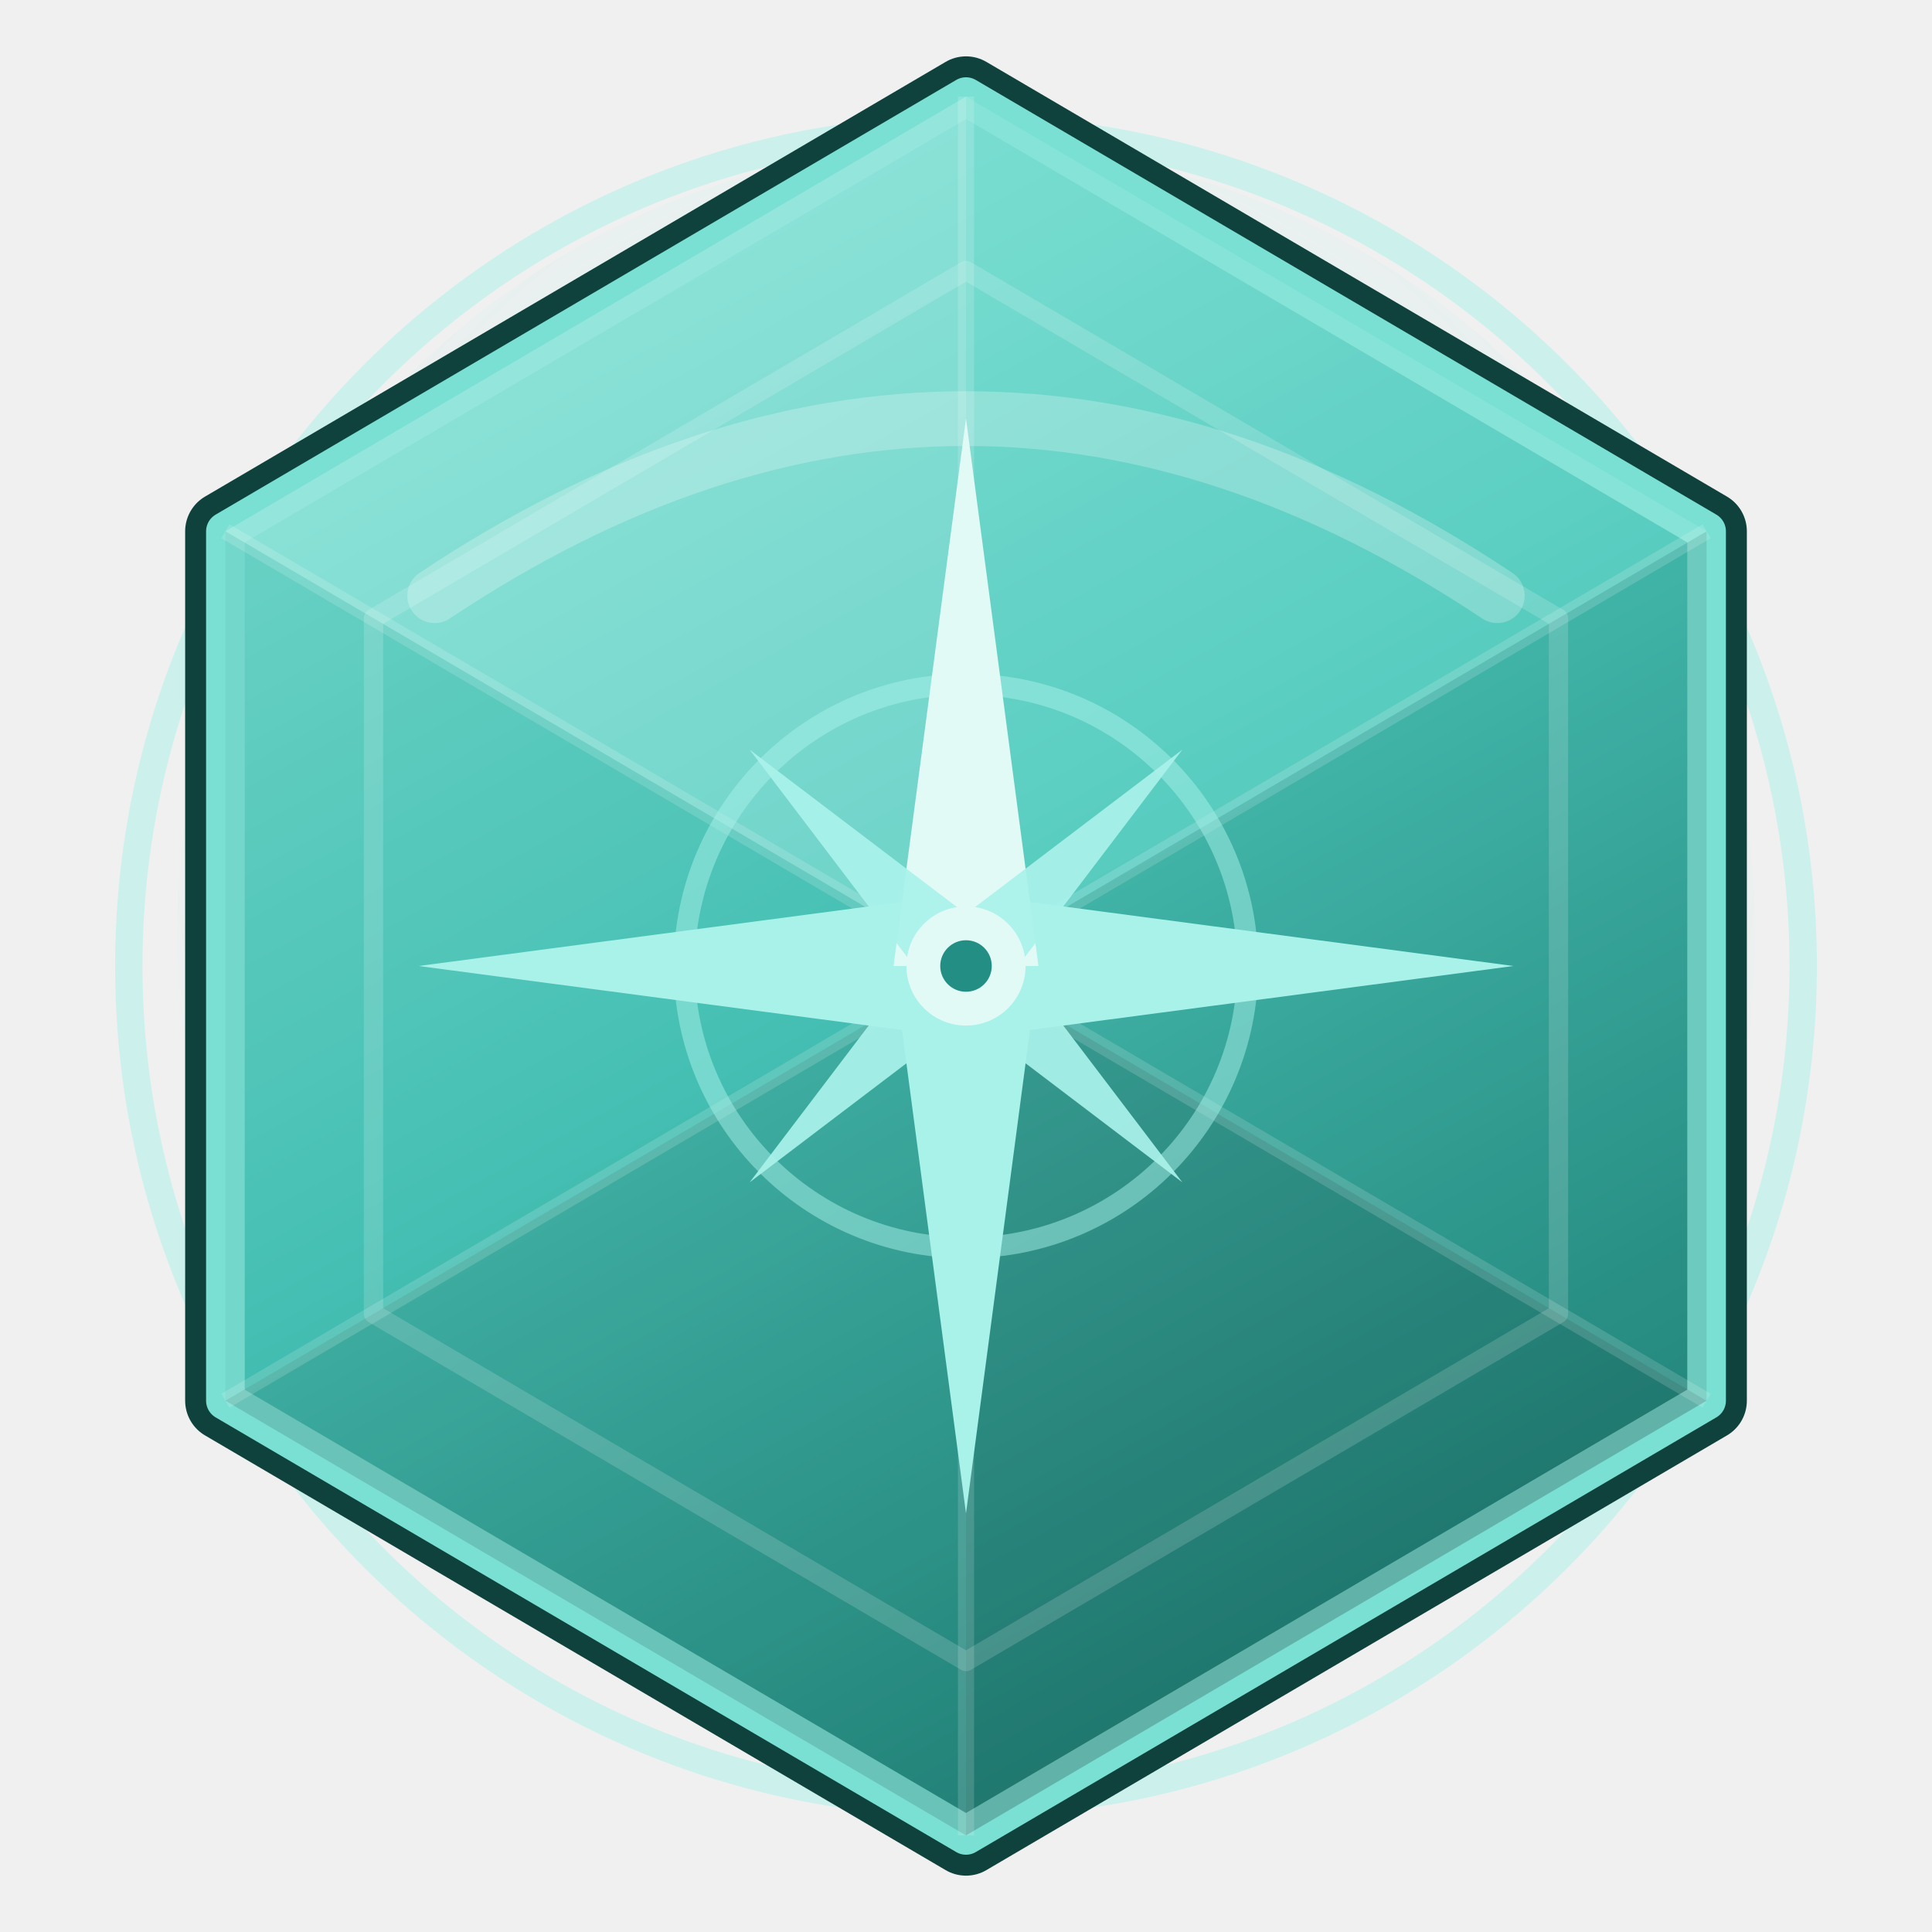
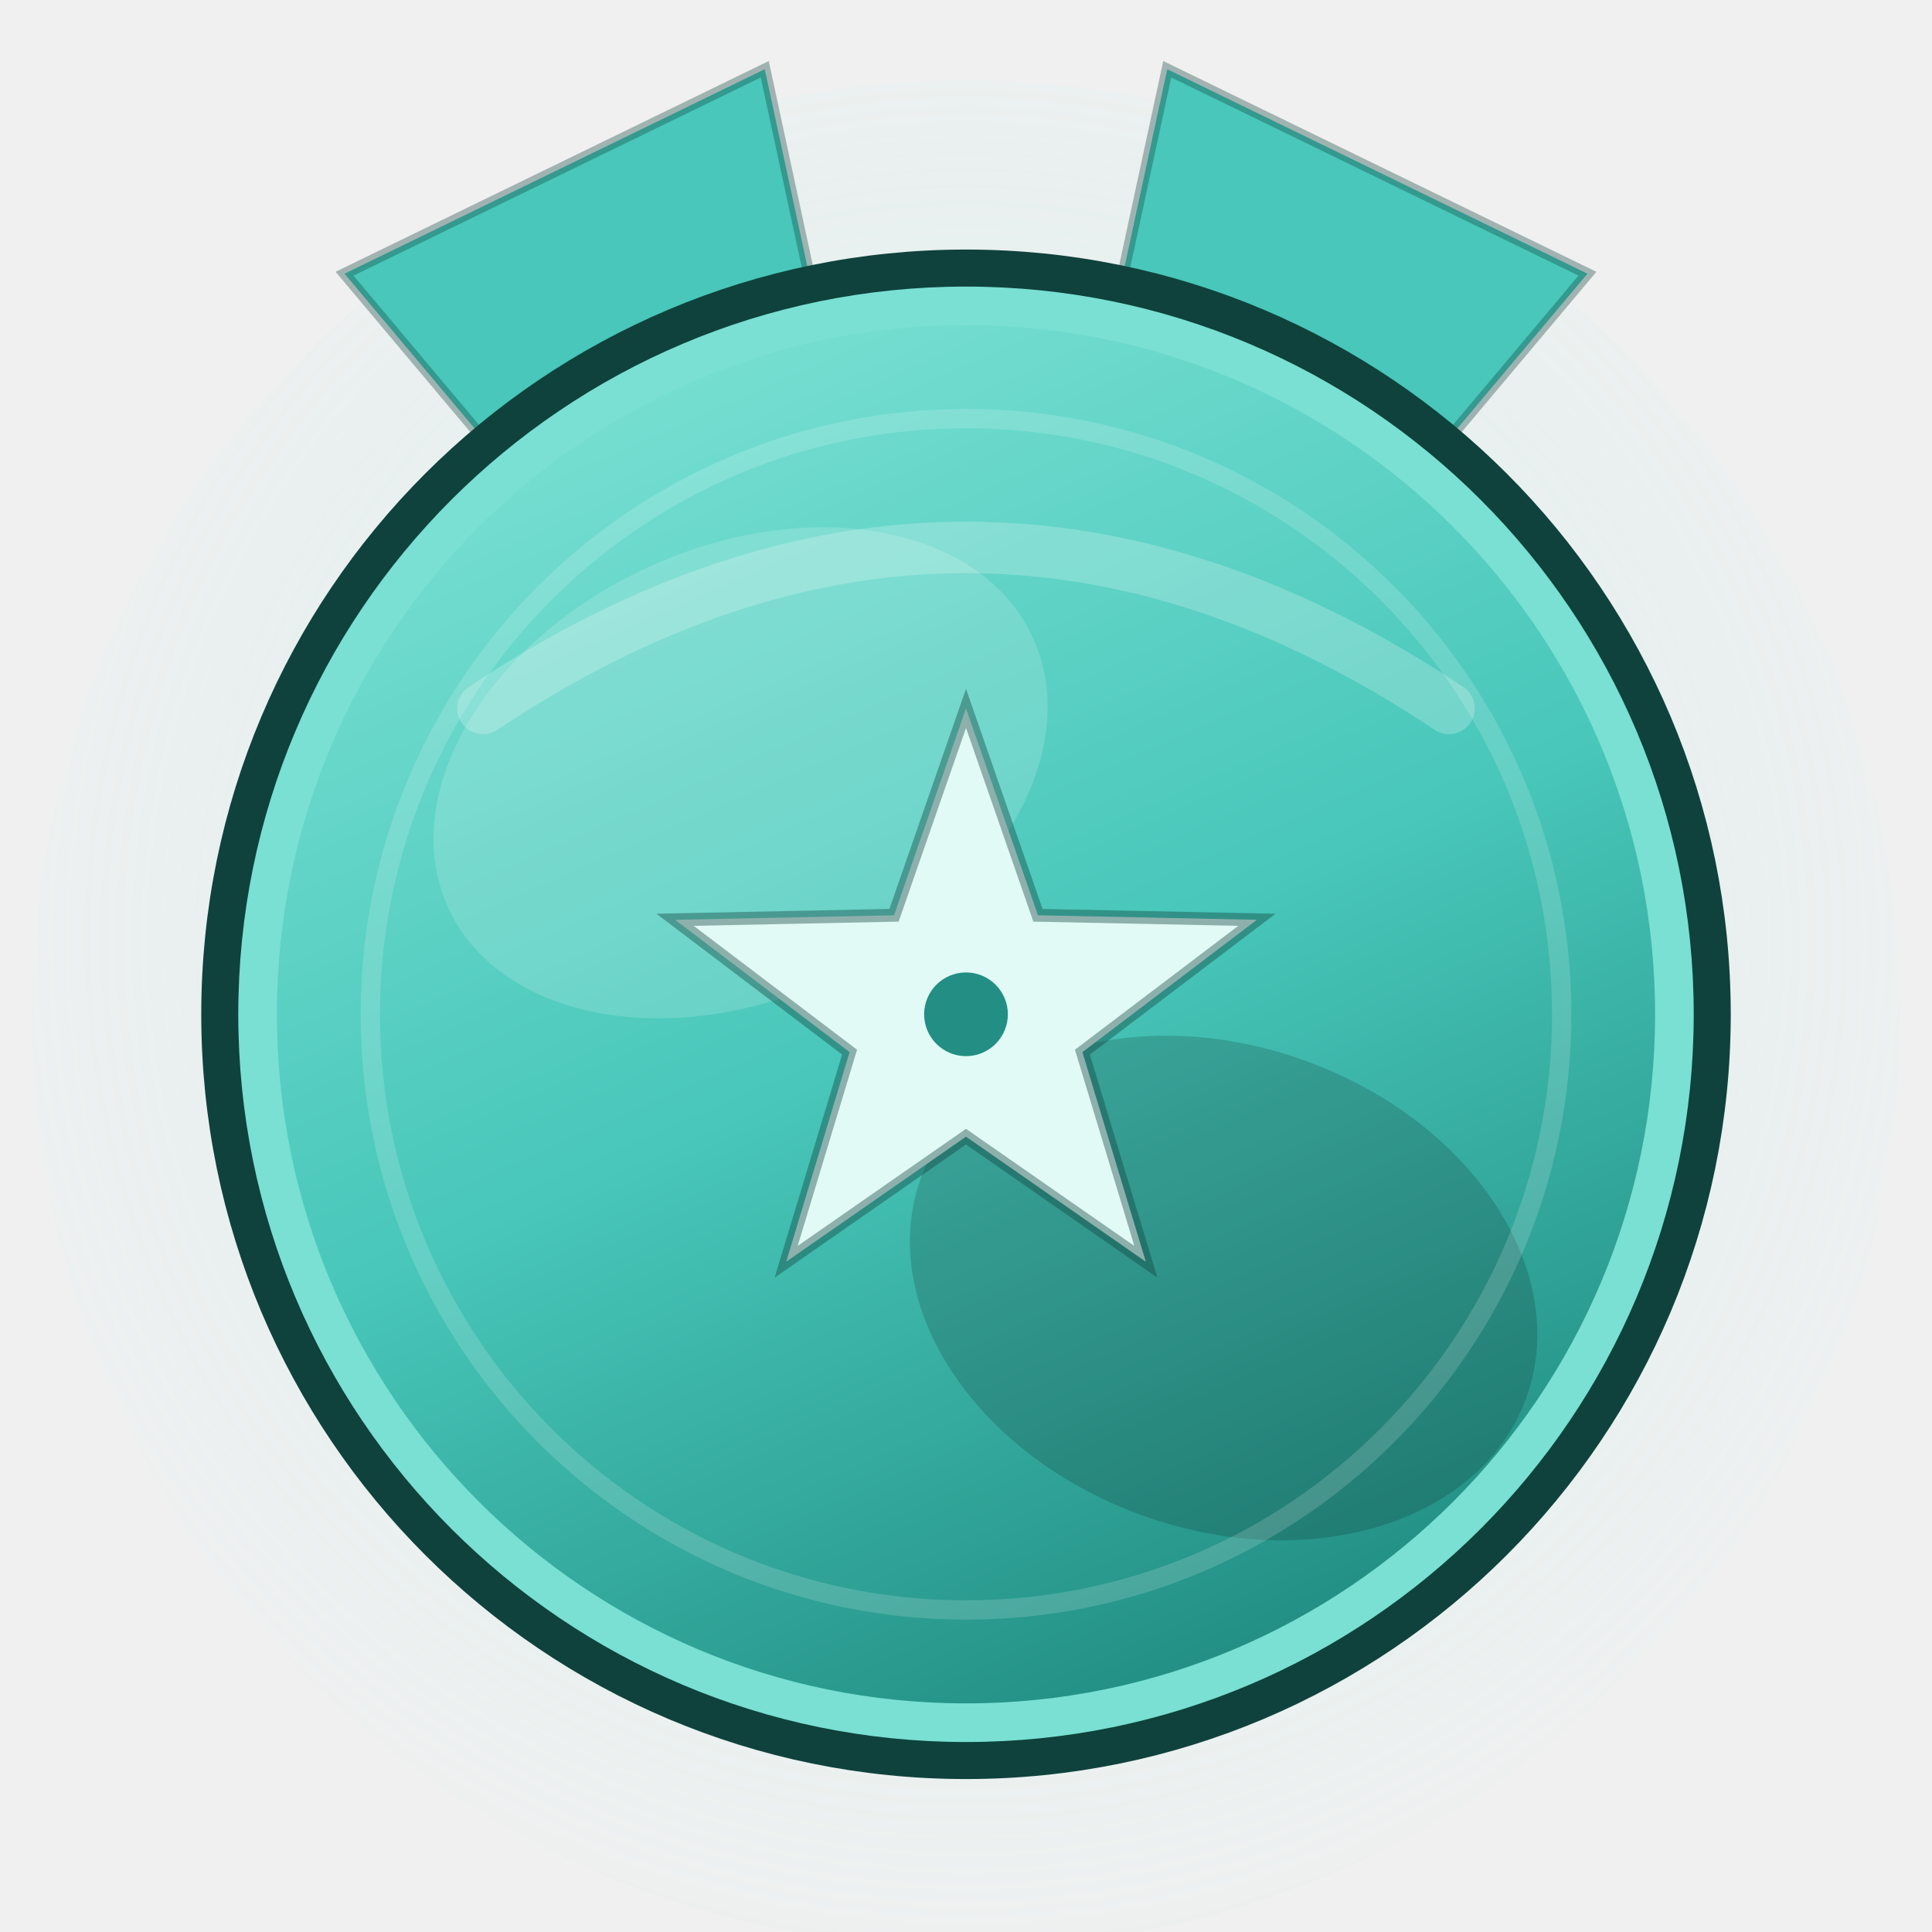
<svg xmlns="http://www.w3.org/2000/svg" viewBox="0 0 120 120">
  <defs>
-     <linearGradient id="g2" x1="0.16" y1="0.02" x2="0.62" y2="1">
+     <linearGradient id="g2" x1="0.18" y1="0.05" x2="0.6" y2="1">
      <stop offset="0" stop-color="#79E0D3" />
      <stop offset="0.52" stop-color="#48C7BA" />
      <stop offset="1" stop-color="#238F84" />
    </linearGradient>
-     <radialGradient id="gl2" cx="0.5" cy="0.42" r="0.62">
-       <stop offset="0" stop-color="#A9F2EA" stop-opacity="0.32" />
+     <radialGradient id="gl2" cx="0.5" cy="0.46" r="0.6">
+       <stop offset="0" stop-color="#A9F2EA" stop-opacity="0.28" />
      <stop offset="1" stop-color="#A9F2EA" stop-opacity="0" />
    </radialGradient>
-     <path id="lp" d="M60 26 L64.5 60 L55.5 60 Z" />
-     <path id="sp" d="M60 41 L62.6 60 L57.4 60 Z" />
  </defs>
-   <circle cx="60" cy="58" r="49" fill="url(#gl2)" />
-   <circle cx="60" cy="60" r="52" fill="none" stroke="#A9F2EA" stroke-opacity="0.5" stroke-width="1.7" />
-   <g fill="#A9F2EA" fill-opacity="0.7">
-     <circle cx="60" cy="8" r="2" />
-     <circle cx="60" cy="112" r="2" />
+   <circle cx="60" cy="63" r="58" fill="url(#gl2)" />
+   <g fill="#48C7BA" stroke="#0F423C" stroke-opacity="0.35" stroke-width="0.7">
+     <path d="M72.5 4.3 L98.6 17.0 L87.0 30.8 L68.7 21.9 Z" />
+     <path d="M47.5 4.3 L21.4 17.0 L33.0 30.8 L51.3 21.9 Z" />
  </g>
-   <path d="M60 6 L106 33 L106 87 L60 114 L14 87 L14 33 Z" fill="none" stroke="#0F423C" stroke-width="5" stroke-linejoin="round" />
-   <path d="M60 6 L106 33 L106 87 L60 114 L14 87 L14 33 Z" fill="url(#g2)" stroke="#79E0D3" stroke-width="2.4" stroke-linejoin="round" />
-   <g stroke="none">
-     <path d="M60 60 L14 33 L60 6 Z" fill="#FFFFFF" fill-opacity="0.20" />
-     <path d="M60 60 L60 6 L106 33 Z" fill="#FFFFFF" fill-opacity="0.09" />
-     <path d="M60 60 L14 87 L14 33 Z" fill="#000000" fill-opacity="0.04" />
-     <path d="M60 60 L106 33 L106 87 Z" fill="#000000" fill-opacity="0.10" />
-     <path d="M60 60 L60 114 L14 87 Z" fill="#000000" fill-opacity="0.13" />
-     <path d="M60 60 L106 87 L60 114 Z" fill="#000000" fill-opacity="0.20" />
-   </g>
-   <g stroke="#FFFFFF" stroke-opacity="0.15" stroke-width="1">
-     <path d="M60 60 L60 6 M60 60 L106 33 M60 60 L106 87 M60 60 L60 114 M60 60 L14 87 M60 60 L14 33" />
-   </g>
-   <path d="M60 16.8 L96.8 38.4 L96.8 81.6 L60 103.2 L23.2 81.6 L23.2 38.4 Z" fill="none" stroke="#FFFFFF" stroke-opacity="0.16" stroke-width="1.2" stroke-linejoin="round" />
-   <path d="M27 37 Q60 15 93 37" fill="none" stroke="#FFFFFF" stroke-opacity="0.24" stroke-width="3.4" stroke-linecap="round" />
-   <circle cx="60" cy="60" r="17.5" fill="none" stroke="#A9F2EA" stroke-opacity="0.5" stroke-width="1.3" />
-   <g fill="#A9F2EA">
-     <use href="#lp" transform="rotate(90 60 60)" />
-     <use href="#lp" transform="rotate(180 60 60)" />
-     <use href="#lp" transform="rotate(270 60 60)" />
-   </g>
-   <use href="#lp" fill="#E2FAF6" />
-   <g fill="#A9F2EA" fill-opacity="0.92">
-     <use href="#sp" transform="rotate(45 60 60)" />
-     <use href="#sp" transform="rotate(135 60 60)" />
-     <use href="#sp" transform="rotate(225 60 60)" />
-     <use href="#sp" transform="rotate(315 60 60)" />
-   </g>
-   <circle cx="60" cy="60" r="3.7" fill="#E2FAF6" />
-   <circle cx="60" cy="60" r="1.6" fill="#238F84" />
+   <circle cx="60" cy="63" r="45" fill="none" stroke="#0F423C" stroke-width="5" />
+   <circle cx="60" cy="63" r="44" fill="url(#g2)" stroke="#79E0D3" stroke-width="2.4" />
+   <ellipse cx="46" cy="48" rx="20" ry="14" fill="#FFFFFF" fill-opacity="0.16" transform="rotate(-25 46 48)" />
+   <ellipse cx="76" cy="80" rx="20" ry="15" fill="#000000" fill-opacity="0.16" transform="rotate(20 76 80)" />
+   <circle cx="60" cy="63" r="37" fill="none" stroke="#FFFFFF" stroke-opacity="0.16" stroke-width="1.2" />
+   <path d="M30 44 Q60 24 90 44" fill="none" stroke="#FFFFFF" stroke-opacity="0.22" stroke-width="3.2" stroke-linecap="round" />
+   <path d="M 60.00 44.00 L 64.47 56.85 L 78.07 57.13 L 67.23 65.35 L 71.17 78.37 L 60.00 70.60 L 48.83 78.37 L 52.77 65.35 L 41.93 57.13 L 55.53 56.85 Z" fill="#E2FAF6" stroke="#0F423C" stroke-width="0.8" stroke-opacity="0.4" />
+   <circle cx="60" cy="63" r="2.6" fill="#238F84" />
</svg>
